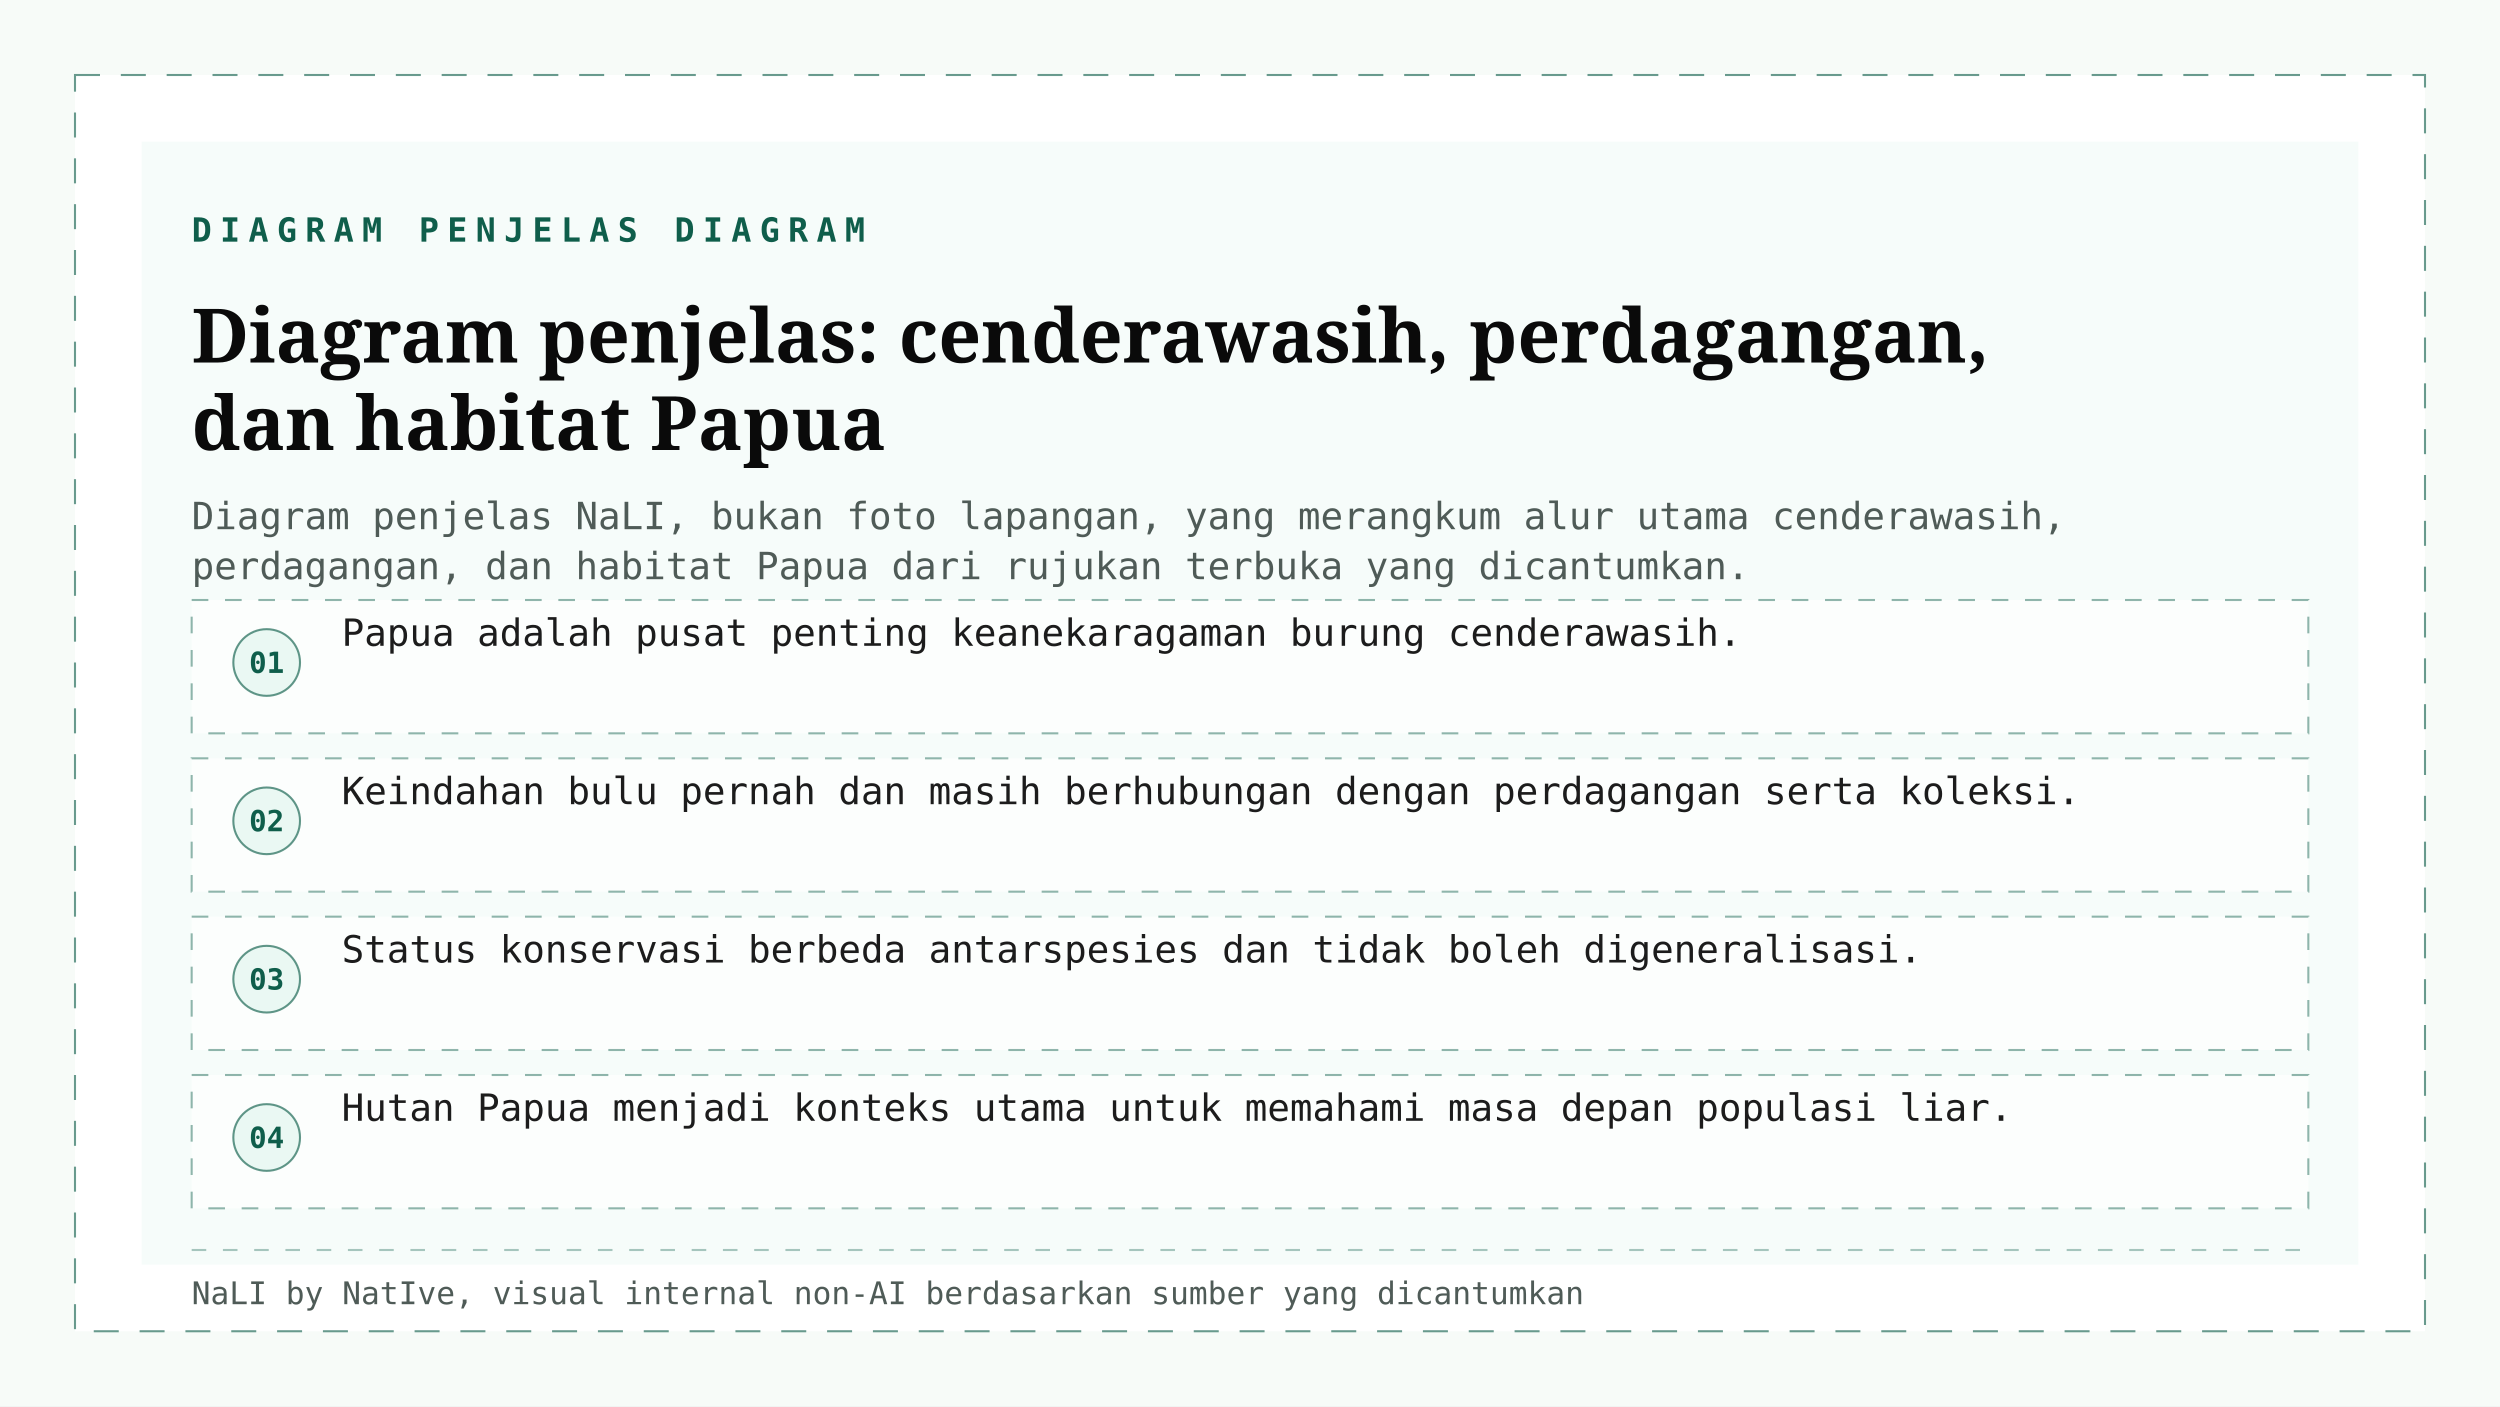
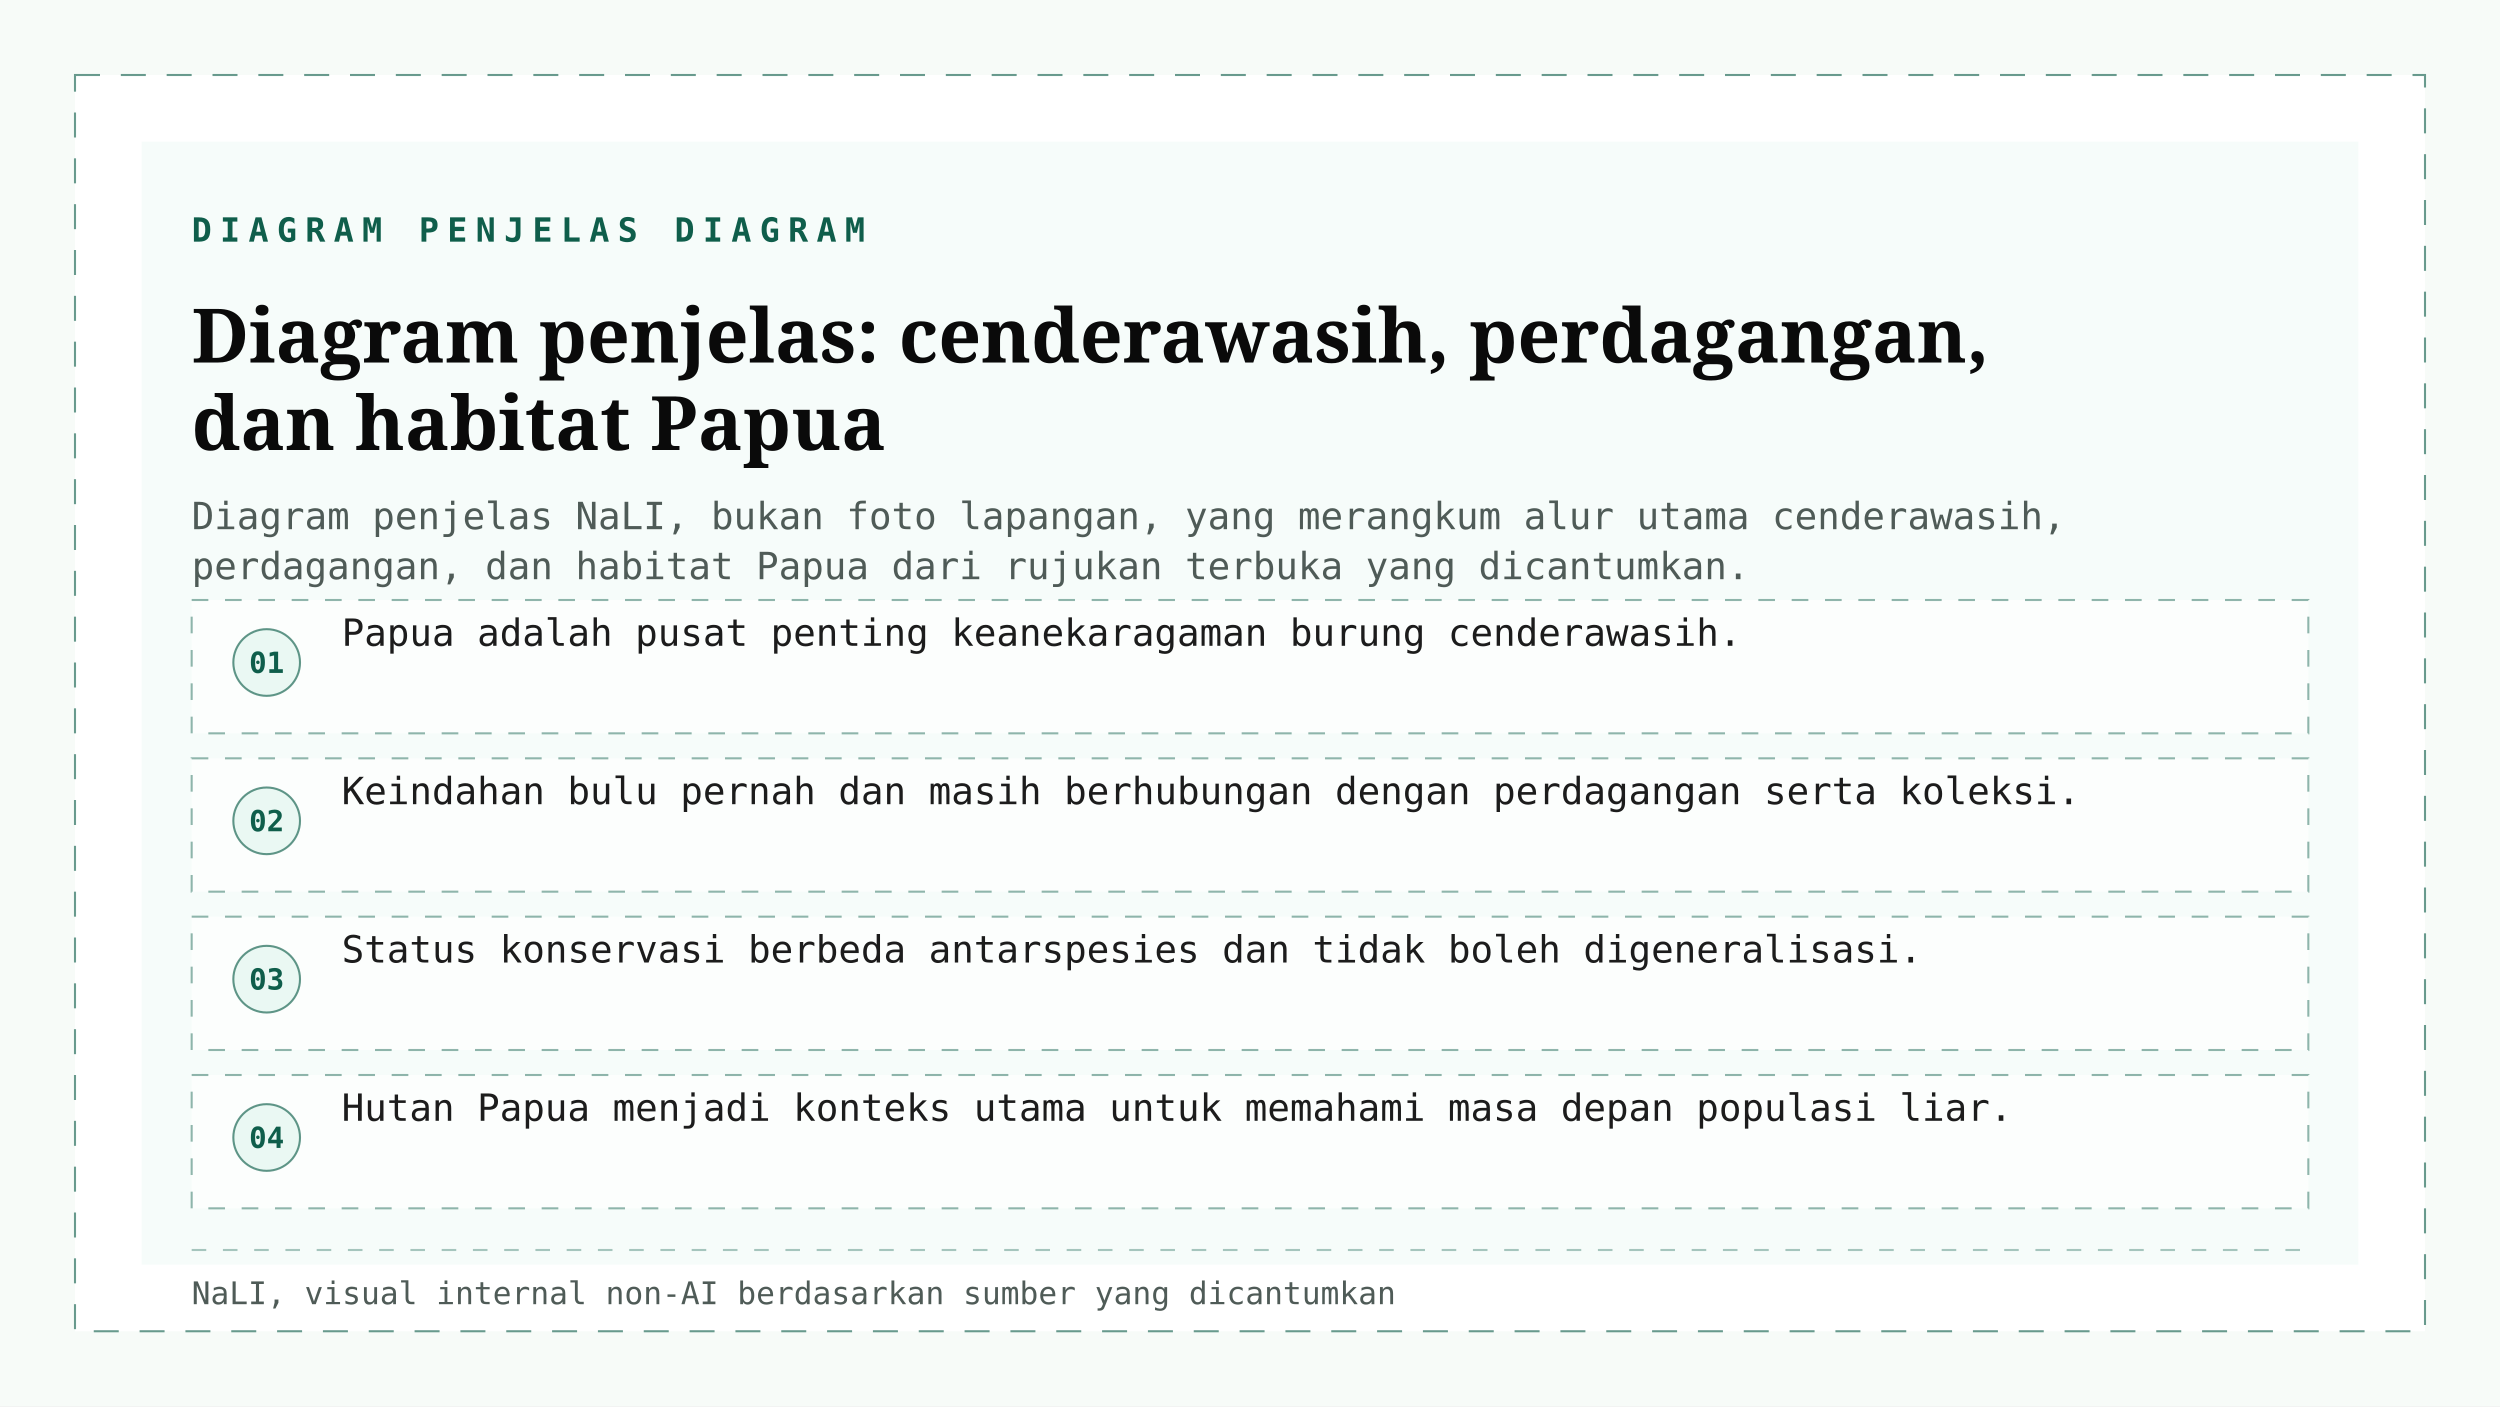
<svg xmlns="http://www.w3.org/2000/svg" viewBox="0 0 1200 675" role="img" aria-label="Diagram penjelas: cenderawasih, perdagangan, dan habitat Papua">
  <rect width="1200" height="675" fill="#f7fbf8" />
  <rect x="36" y="36" width="1128" height="603" fill="#ffffff" stroke="#0f5e4b" stroke-opacity="0.62" stroke-dasharray="12 10" />
  <rect x="68" y="68" width="1064" height="539" fill="#eaf8f3" fill-opacity="0.42" />
  <text x="92" y="116" font-family="ui-monospace, SFMono-Regular, Menlo, monospace" font-size="16" font-weight="700" letter-spacing="4" fill="#0f5e4b">DIAGRAM PENJELAS DIAGRAM</text>
  <text x="92" y="174" font-family="Georgia, serif" font-size="36" font-weight="700" fill="#0a0a0a">
    <tspan x="92" dy="0">Diagram penjelas: cenderawasih, perdagangan,</tspan>
    <tspan x="92" dy="42">dan habitat Papua</tspan>
  </text>
  <text x="92" y="254" font-family="ui-monospace, SFMono-Regular, Menlo, monospace" font-size="18" font-weight="400" fill="#4f5b57">
    <tspan x="92" dy="0">Diagram penjelas NaLI, bukan foto lapangan, yang merangkum alur utama cenderawasih,</tspan>
    <tspan x="92" dy="24">perdagangan, dan habitat Papua dari rujukan terbuka yang dicantumkan.</tspan>
  </text>
  <g>
    <rect x="92" y="288" width="1016" height="64" fill="#ffffff" fill-opacity="0.66" stroke="#0f5e4b" stroke-opacity="0.45" stroke-dasharray="8 8" />
    <circle cx="128" cy="318" r="16" fill="#eaf8f3" stroke="#0f5e4b" stroke-opacity="0.65" />
    <text x="128" y="323" text-anchor="middle" font-family="ui-monospace, SFMono-Regular, Menlo, monospace" font-size="14" font-weight="700" fill="#0f5e4b">01</text>
    <text x="164" y="310" font-family="ui-monospace, SFMono-Regular, Menlo, monospace" font-size="18" font-weight="400" fill="#1c1c1c">
      <tspan x="164" dy="0">Papua adalah pusat penting keanekaragaman burung cenderawasih.</tspan>
    </text>
  </g>
  <g>
    <rect x="92" y="364" width="1016" height="64" fill="#ffffff" fill-opacity="0.66" stroke="#0f5e4b" stroke-opacity="0.45" stroke-dasharray="8 8" />
    <circle cx="128" cy="394" r="16" fill="#eaf8f3" stroke="#0f5e4b" stroke-opacity="0.65" />
    <text x="128" y="399" text-anchor="middle" font-family="ui-monospace, SFMono-Regular, Menlo, monospace" font-size="14" font-weight="700" fill="#0f5e4b">02</text>
    <text x="164" y="386" font-family="ui-monospace, SFMono-Regular, Menlo, monospace" font-size="18" font-weight="400" fill="#1c1c1c">
      <tspan x="164" dy="0">Keindahan bulu pernah dan masih berhubungan dengan perdagangan serta koleksi.</tspan>
    </text>
  </g>
  <g>
    <rect x="92" y="440" width="1016" height="64" fill="#ffffff" fill-opacity="0.66" stroke="#0f5e4b" stroke-opacity="0.45" stroke-dasharray="8 8" />
    <circle cx="128" cy="470" r="16" fill="#eaf8f3" stroke="#0f5e4b" stroke-opacity="0.65" />
    <text x="128" y="475" text-anchor="middle" font-family="ui-monospace, SFMono-Regular, Menlo, monospace" font-size="14" font-weight="700" fill="#0f5e4b">03</text>
    <text x="164" y="462" font-family="ui-monospace, SFMono-Regular, Menlo, monospace" font-size="18" font-weight="400" fill="#1c1c1c">
      <tspan x="164" dy="0">Status konservasi berbeda antarspesies dan tidak boleh digeneralisasi.</tspan>
    </text>
  </g>
  <g>
    <rect x="92" y="516" width="1016" height="64" fill="#ffffff" fill-opacity="0.66" stroke="#0f5e4b" stroke-opacity="0.45" stroke-dasharray="8 8" />
    <circle cx="128" cy="546" r="16" fill="#eaf8f3" stroke="#0f5e4b" stroke-opacity="0.65" />
    <text x="128" y="551" text-anchor="middle" font-family="ui-monospace, SFMono-Regular, Menlo, monospace" font-size="14" font-weight="700" fill="#0f5e4b">04</text>
    <text x="164" y="538" font-family="ui-monospace, SFMono-Regular, Menlo, monospace" font-size="18" font-weight="400" fill="#1c1c1c">
      <tspan x="164" dy="0">Hutan Papua menjadi konteks utama untuk memahami masa depan populasi liar.</tspan>
    </text>
  </g>
  <line x1="92" y1="600" x2="1108" y2="600" stroke="#0f5e4b" stroke-opacity="0.35" stroke-dasharray="7 8" />
-   <text x="92" y="626" font-family="ui-monospace, SFMono-Regular, Menlo, monospace" font-size="15" fill="#4f5b57">NaLI by NatIve, visual internal non-AI berdasarkan sumber yang dicantumkan</text>
+   <text x="92" y="626" font-family="ui-monospace, SFMono-Regular, Menlo, monospace" font-size="15" fill="#4f5b57">NaLI, visual internal non-AI berdasarkan sumber yang dicantumkan</text>
</svg>
